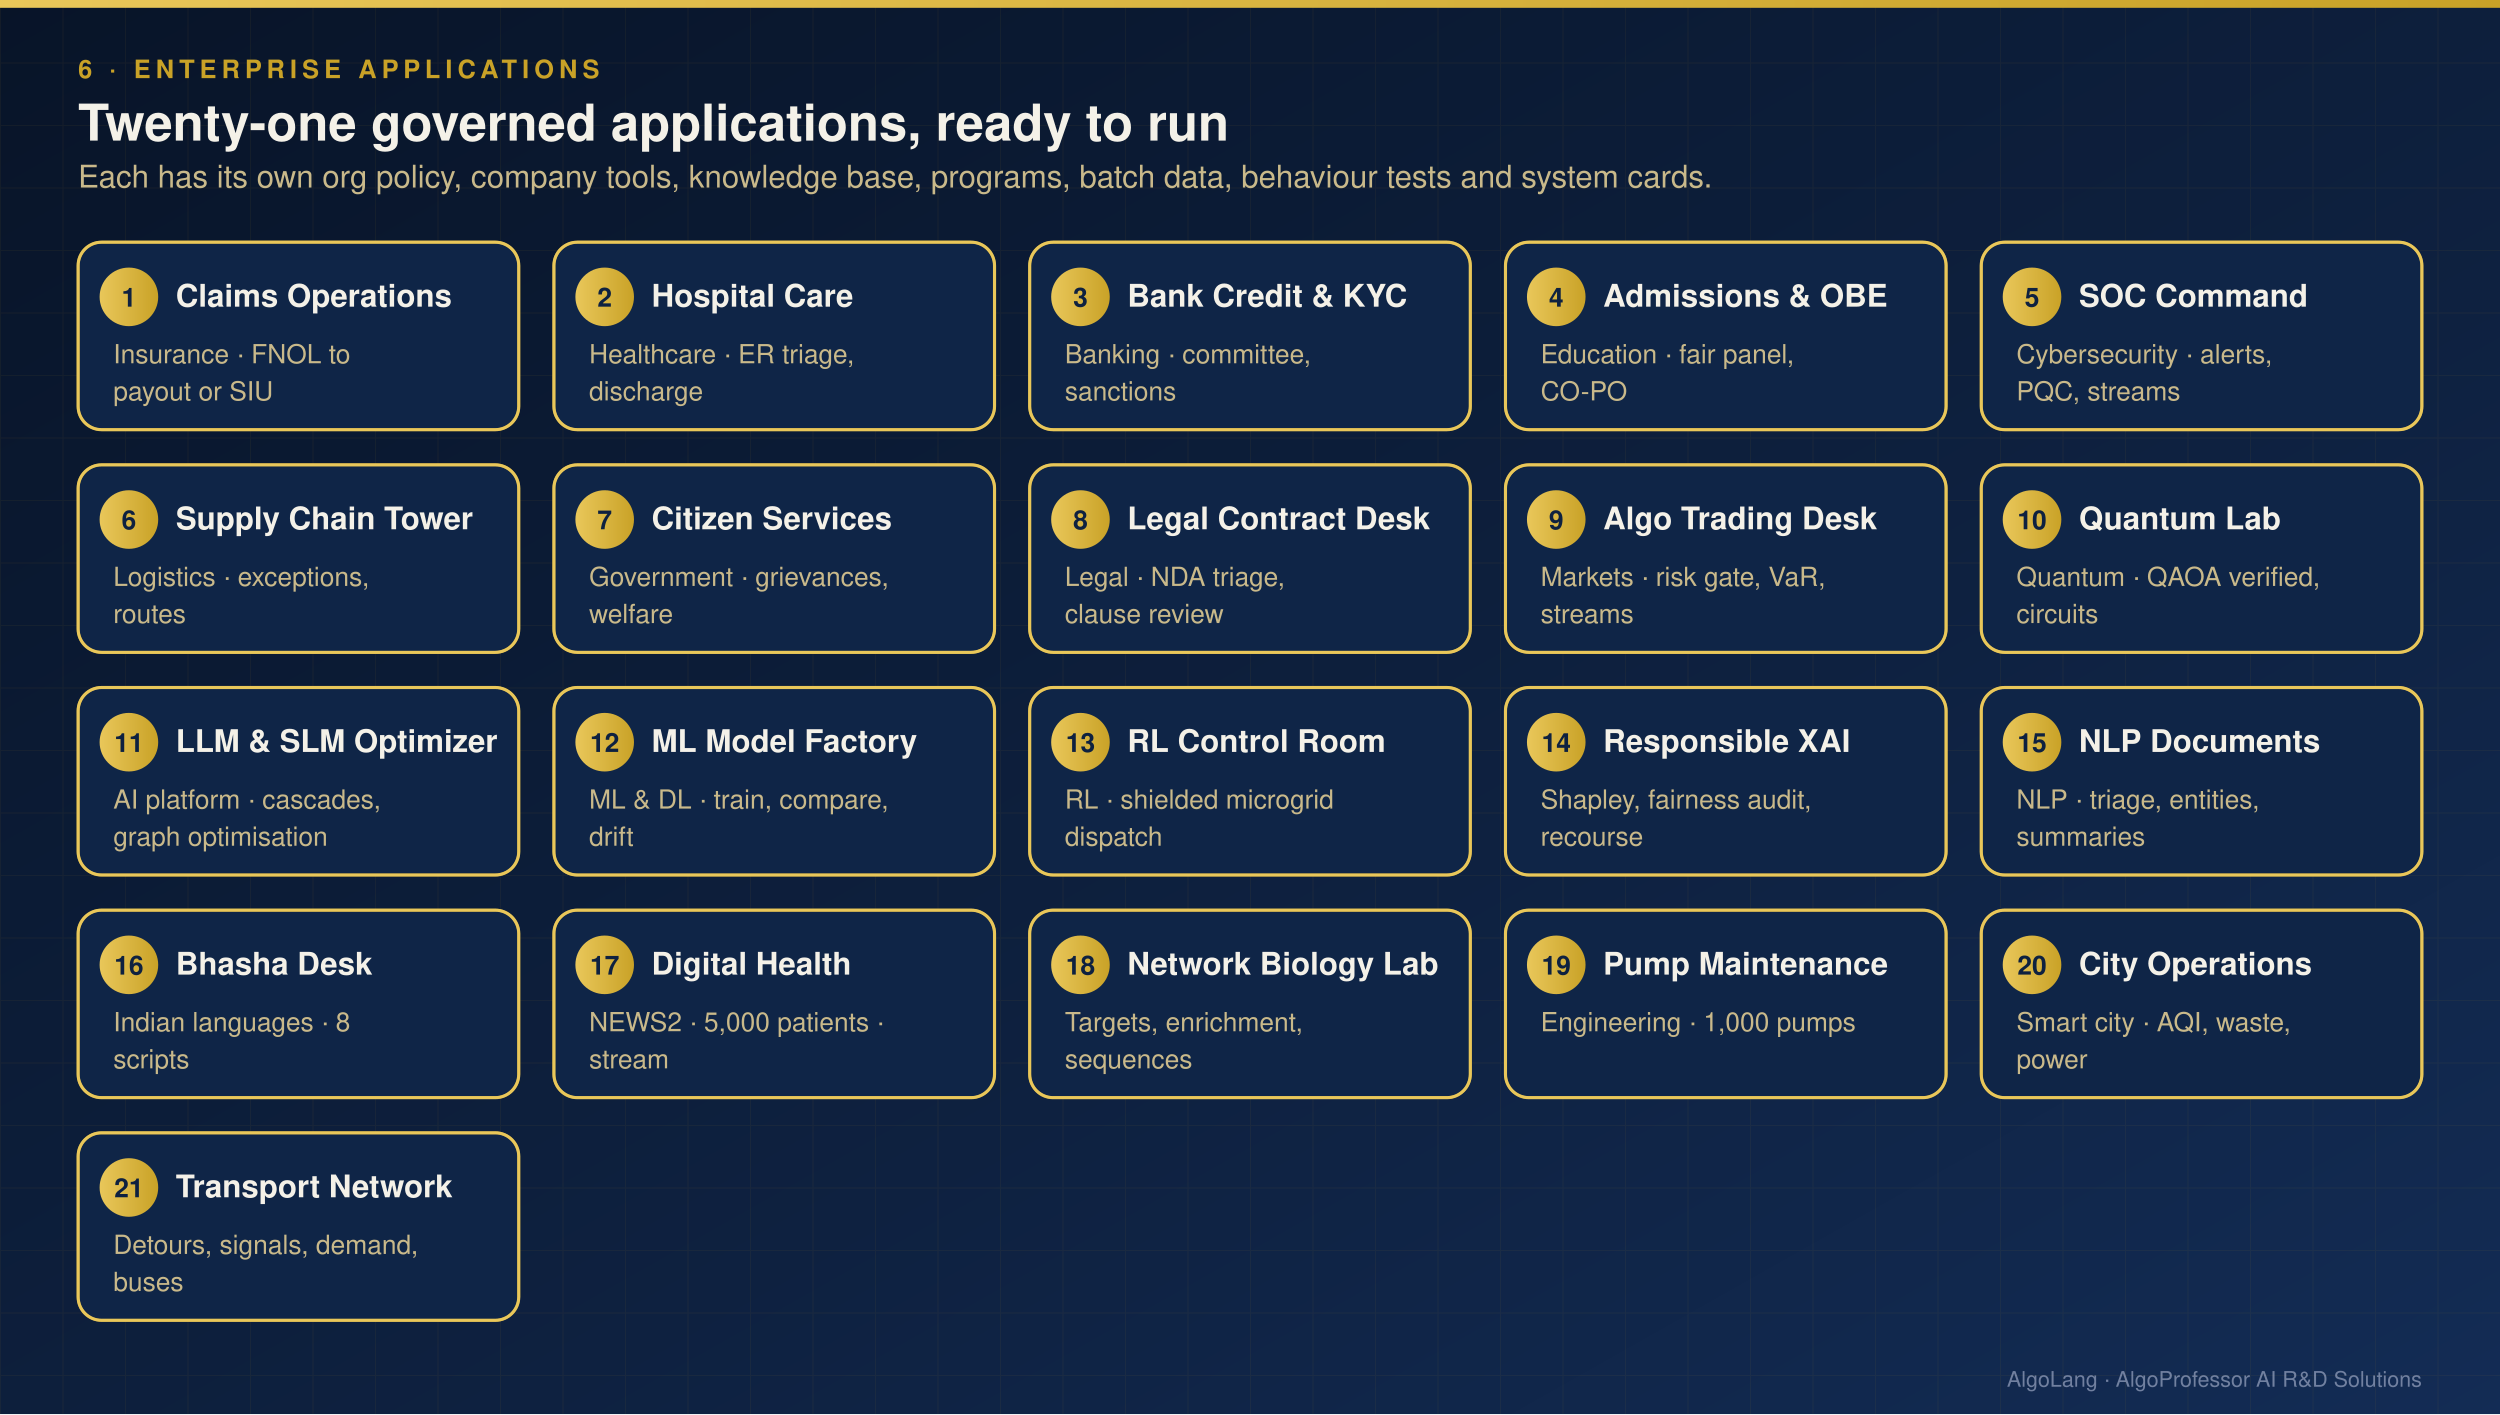
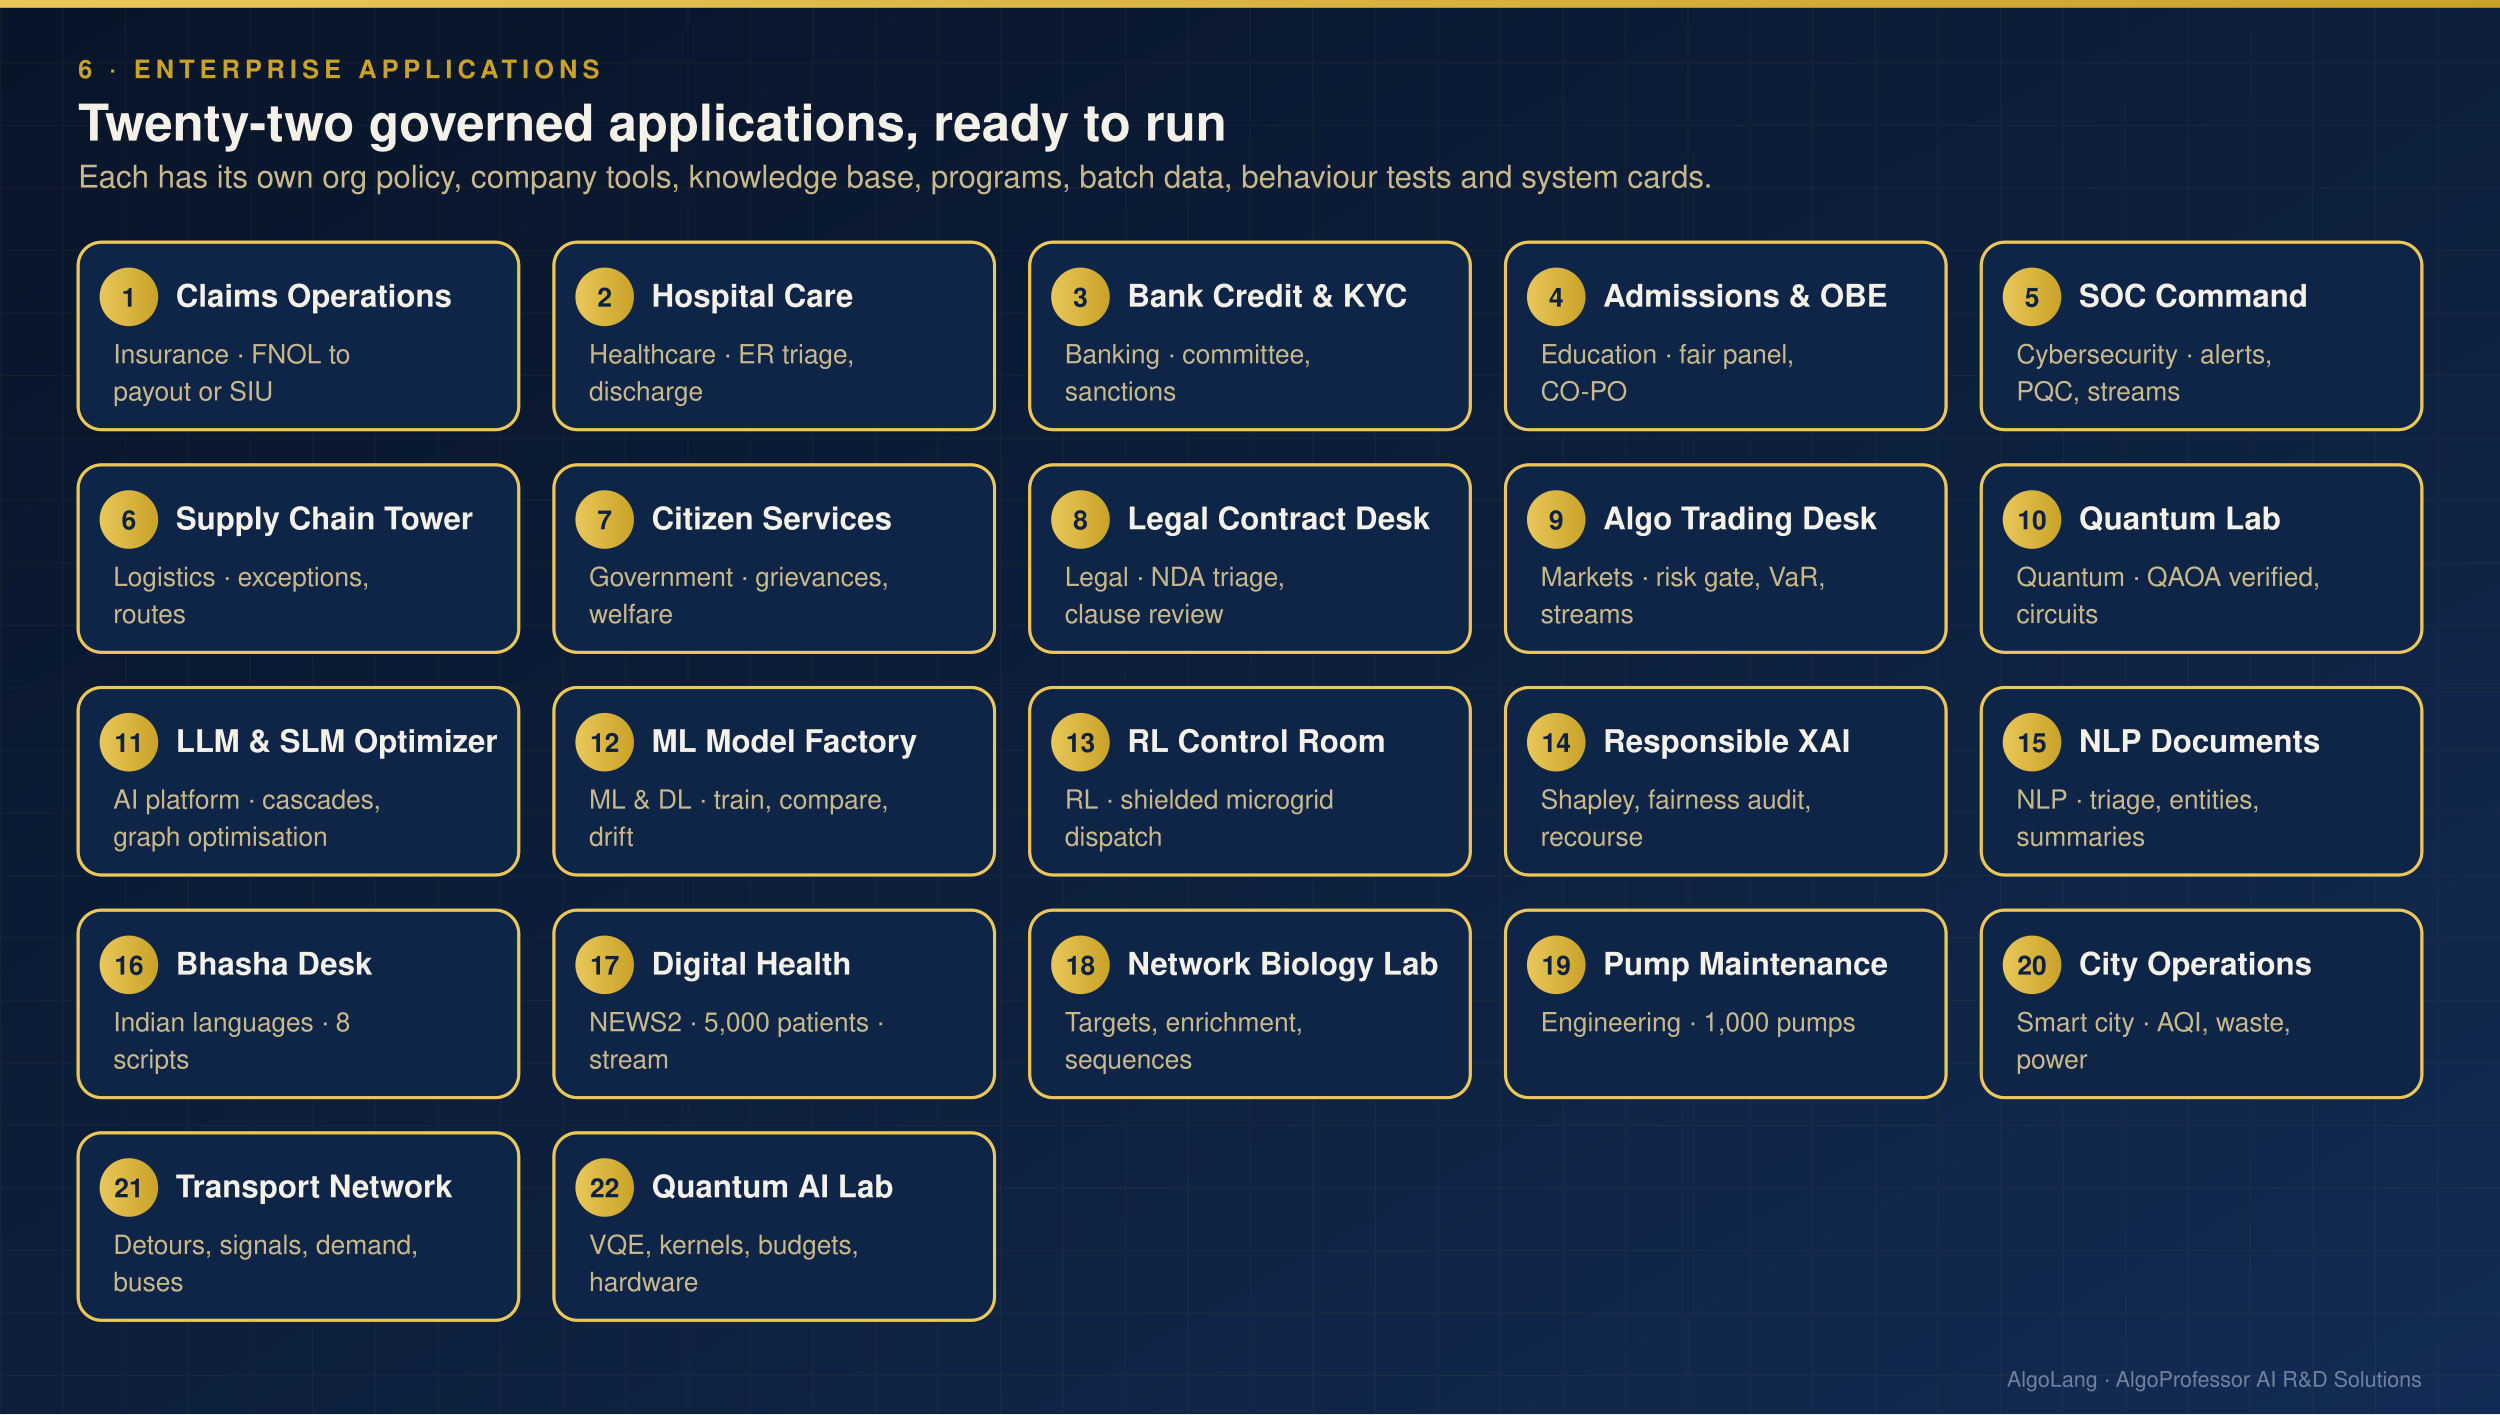
- <svg xmlns="http://www.w3.org/2000/svg" viewBox="0 0 1280 724" width="1280" height="724" role="img" aria-label="Twenty-one governed applications, ready to run">
+ <svg xmlns="http://www.w3.org/2000/svg" viewBox="0 0 1280 724" width="1280" height="724" role="img" aria-label="Twenty-two governed applications, ready to run">
  <defs>
    <linearGradient id="bg" x1="0" y1="0" x2="1" y2="1">
      <stop offset="0" stop-color="#081428" />
      <stop offset=".6" stop-color="#0e2140" />
      <stop offset="1" stop-color="#132c55" />
    </linearGradient>
    <linearGradient id="gold" x1="0" x2="1">
      <stop offset="0" stop-color="#e9c75a" />
      <stop offset="1" stop-color="#c9a227" />
    </linearGradient>
    <pattern id="grid" width="32" height="32" patternUnits="userSpaceOnUse">
      <path d="M32 0H0V32" fill="none" stroke="#c9a227" stroke-opacity=".06" />
    </pattern>
    <filter id="soft" x="-50%" y="-50%" width="200%" height="200%">
      <feGaussianBlur stdDeviation="2.5" result="b" />
      <feMerge>
        <feMergeNode in="b" />
        <feMergeNode in="SourceGraphic" />
      </feMerge>
    </filter>
  </defs>
  <style>
    text { font-family: "Segoe UI", "Helvetica Neue", Helvetica, Arial, sans-serif; }
    .mono { font-family: "SFMono-Regular", Consolas, "Liberation Mono", Menlo, monospace; }
    .wire { fill: none; stroke: #c9a227; stroke-width: 2; stroke-dasharray: 6 6; animation: dash 1.1s linear infinite; }
    .ctl { fill: none; stroke: #8fd3ff; stroke-opacity: .55; stroke-width: 1.4; stroke-dasharray: 3 5; animation: dash 2.2s linear infinite; }
    .card { fill: #0f2547; stroke: #c9a227; stroke-opacity: .75; stroke-width: 1.4; }
    .glow { animation: glow 3.6s ease-in-out infinite; }
    .rise { animation: rise 1.2s cubic-bezier(.2,.8,.2,1) both; }
    .fade { opacity: 0; animation: fade 7s ease-in-out infinite; }
    .pulse { animation: pulse 2.4s ease-in-out infinite; }
    @keyframes dash { to { stroke-dashoffset: -24; } }
    @keyframes glow { 0%, 100% { stroke-opacity: .35; } 50% { stroke-opacity: 1; } }
    @keyframes rise { from { transform: translateY(12px); } to { transform: none; } }
    @keyframes fade { 0%, 6% { opacity: 0; } 14%, 88% { opacity: 1; } 100% { opacity: 0; } }
    @keyframes pulse { 0%, 100% { opacity: .55; } 50% { opacity: 1; } }
    
    @media (prefers-reduced-motion: reduce) { * { animation: none !important; } .fade { opacity: 1; } }
  </style>
  <rect width="1280" height="724" fill="url(#bg)" />
  <rect width="1280" height="724" fill="url(#grid)" />
  <rect width="1280" height="4" fill="url(#gold)" />
  <text x="40" y="40" fill="#c9a227" font-size="13" letter-spacing="2.6" font-weight="700">6 · ENTERPRISE APPLICATIONS</text>
-   <text x="40" y="72" fill="#f4f1e8" font-size="26" font-weight="700">Twenty-one governed applications, ready to run</text>
+   <text x="40" y="72" fill="#f4f1e8" font-size="26" font-weight="700">Twenty-two governed applications, ready to run</text>
  <text x="40" y="96" fill="#c9b98a" font-size="16">Each has its own org policy, company tools, knowledge base, programs, batch data, behaviour tests and system cards.</text>
  <g class="rise" style="animation-delay:0.00s">
    <rect x="40.0" y="124" width="225.6" height="96" rx="12" class="card" />
    <rect x="40.0" y="124" width="225.6" height="96" rx="12" fill="none" stroke="#e9c75a" stroke-width="1.6" class="glow" style="animation-delay:0.00s" />
    <circle cx="66.0" cy="152" r="15" fill="url(#gold)" />
    <text x="66.0" y="157" fill="#0e2140" font-size="13.5" font-weight="800" text-anchor="middle">1</text>
    <text x="90.0" y="157" fill="#f4f1e8" font-size="16" font-weight="700">Claims Operations</text>
    <text x="58.0" y="186" fill="#c9b98a" font-size="13.5">Insurance · FNOL to</text>
    <text x="58.0" y="205" fill="#c9b98a" font-size="13.5">payout or SIU</text>
  </g>
  <g class="rise" style="animation-delay:0.08s">
    <rect x="283.6" y="124" width="225.6" height="96" rx="12" class="card" />
    <rect x="283.6" y="124" width="225.6" height="96" rx="12" fill="none" stroke="#e9c75a" stroke-width="1.6" class="glow" style="animation-delay:0.12s" />
    <circle cx="309.6" cy="152" r="15" fill="url(#gold)" />
    <text x="309.6" y="157" fill="#0e2140" font-size="13.5" font-weight="800" text-anchor="middle">2</text>
    <text x="333.6" y="157" fill="#f4f1e8" font-size="16" font-weight="700">Hospital Care</text>
    <text x="301.6" y="186" fill="#c9b98a" font-size="13.5">Healthcare · ER triage,</text>
    <text x="301.6" y="205" fill="#c9b98a" font-size="13.5">discharge</text>
  </g>
  <g class="rise" style="animation-delay:0.16s">
    <rect x="527.2" y="124" width="225.6" height="96" rx="12" class="card" />
    <rect x="527.2" y="124" width="225.6" height="96" rx="12" fill="none" stroke="#e9c75a" stroke-width="1.6" class="glow" style="animation-delay:0.24s" />
    <circle cx="553.2" cy="152" r="15" fill="url(#gold)" />
    <text x="553.2" y="157" fill="#0e2140" font-size="13.5" font-weight="800" text-anchor="middle">3</text>
    <text x="577.2" y="157" fill="#f4f1e8" font-size="16" font-weight="700">Bank Credit &amp; KYC</text>
    <text x="545.2" y="186" fill="#c9b98a" font-size="13.5">Banking · committee,</text>
    <text x="545.2" y="205" fill="#c9b98a" font-size="13.5">sanctions</text>
  </g>
  <g class="rise" style="animation-delay:0.24s">
    <rect x="770.8" y="124" width="225.6" height="96" rx="12" class="card" />
    <rect x="770.8" y="124" width="225.6" height="96" rx="12" fill="none" stroke="#e9c75a" stroke-width="1.6" class="glow" style="animation-delay:0.36s" />
    <circle cx="796.8" cy="152" r="15" fill="url(#gold)" />
    <text x="796.8" y="157" fill="#0e2140" font-size="13.5" font-weight="800" text-anchor="middle">4</text>
    <text x="820.8" y="157" fill="#f4f1e8" font-size="16" font-weight="700">Admissions &amp; OBE</text>
    <text x="788.8" y="186" fill="#c9b98a" font-size="13.5">Education · fair panel,</text>
    <text x="788.8" y="205" fill="#c9b98a" font-size="13.5">CO-PO</text>
  </g>
  <g class="rise" style="animation-delay:0.32s">
    <rect x="1014.4" y="124" width="225.6" height="96" rx="12" class="card" />
    <rect x="1014.4" y="124" width="225.6" height="96" rx="12" fill="none" stroke="#e9c75a" stroke-width="1.6" class="glow" style="animation-delay:0.48s" />
    <circle cx="1040.4" cy="152" r="15" fill="url(#gold)" />
    <text x="1040.4" y="157" fill="#0e2140" font-size="13.5" font-weight="800" text-anchor="middle">5</text>
    <text x="1064.4" y="157" fill="#f4f1e8" font-size="16" font-weight="700">SOC Command</text>
    <text x="1032.4" y="186" fill="#c9b98a" font-size="13.5">Cybersecurity · alerts,</text>
    <text x="1032.4" y="205" fill="#c9b98a" font-size="13.5">PQC, streams</text>
  </g>
  <g class="rise" style="animation-delay:0.40s">
    <rect x="40.0" y="238" width="225.6" height="96" rx="12" class="card" />
    <rect x="40.0" y="238" width="225.6" height="96" rx="12" fill="none" stroke="#e9c75a" stroke-width="1.6" class="glow" style="animation-delay:0.60s" />
    <circle cx="66.0" cy="266" r="15" fill="url(#gold)" />
    <text x="66.0" y="271" fill="#0e2140" font-size="13.5" font-weight="800" text-anchor="middle">6</text>
    <text x="90.0" y="271" fill="#f4f1e8" font-size="16" font-weight="700">Supply Chain Tower</text>
    <text x="58.0" y="300" fill="#c9b98a" font-size="13.5">Logistics · exceptions,</text>
    <text x="58.0" y="319" fill="#c9b98a" font-size="13.5">routes</text>
  </g>
  <g class="rise" style="animation-delay:0.48s">
    <rect x="283.6" y="238" width="225.6" height="96" rx="12" class="card" />
    <rect x="283.6" y="238" width="225.6" height="96" rx="12" fill="none" stroke="#e9c75a" stroke-width="1.6" class="glow" style="animation-delay:0.72s" />
    <circle cx="309.6" cy="266" r="15" fill="url(#gold)" />
    <text x="309.6" y="271" fill="#0e2140" font-size="13.5" font-weight="800" text-anchor="middle">7</text>
    <text x="333.6" y="271" fill="#f4f1e8" font-size="16" font-weight="700">Citizen Services</text>
    <text x="301.6" y="300" fill="#c9b98a" font-size="13.5">Government · grievances,</text>
    <text x="301.6" y="319" fill="#c9b98a" font-size="13.5">welfare</text>
  </g>
  <g class="rise" style="animation-delay:0.56s">
    <rect x="527.2" y="238" width="225.6" height="96" rx="12" class="card" />
    <rect x="527.2" y="238" width="225.6" height="96" rx="12" fill="none" stroke="#e9c75a" stroke-width="1.6" class="glow" style="animation-delay:0.84s" />
    <circle cx="553.2" cy="266" r="15" fill="url(#gold)" />
    <text x="553.2" y="271" fill="#0e2140" font-size="13.5" font-weight="800" text-anchor="middle">8</text>
    <text x="577.2" y="271" fill="#f4f1e8" font-size="16" font-weight="700">Legal Contract Desk</text>
    <text x="545.2" y="300" fill="#c9b98a" font-size="13.5">Legal · NDA triage,</text>
    <text x="545.2" y="319" fill="#c9b98a" font-size="13.5">clause review</text>
  </g>
  <g class="rise" style="animation-delay:0.64s">
    <rect x="770.8" y="238" width="225.6" height="96" rx="12" class="card" />
    <rect x="770.8" y="238" width="225.6" height="96" rx="12" fill="none" stroke="#e9c75a" stroke-width="1.6" class="glow" style="animation-delay:0.96s" />
    <circle cx="796.8" cy="266" r="15" fill="url(#gold)" />
    <text x="796.8" y="271" fill="#0e2140" font-size="13.5" font-weight="800" text-anchor="middle">9</text>
    <text x="820.8" y="271" fill="#f4f1e8" font-size="16" font-weight="700">Algo Trading Desk</text>
    <text x="788.8" y="300" fill="#c9b98a" font-size="13.5">Markets · risk gate, VaR,</text>
    <text x="788.8" y="319" fill="#c9b98a" font-size="13.5">streams</text>
  </g>
  <g class="rise" style="animation-delay:0.72s">
    <rect x="1014.4" y="238" width="225.6" height="96" rx="12" class="card" />
    <rect x="1014.4" y="238" width="225.6" height="96" rx="12" fill="none" stroke="#e9c75a" stroke-width="1.6" class="glow" style="animation-delay:1.08s" />
    <circle cx="1040.4" cy="266" r="15" fill="url(#gold)" />
    <text x="1040.4" y="271" fill="#0e2140" font-size="13.5" font-weight="800" text-anchor="middle">10</text>
    <text x="1064.4" y="271" fill="#f4f1e8" font-size="16" font-weight="700">Quantum Lab</text>
    <text x="1032.4" y="300" fill="#c9b98a" font-size="13.5">Quantum · QAOA verified,</text>
    <text x="1032.4" y="319" fill="#c9b98a" font-size="13.5">circuits</text>
  </g>
  <g class="rise" style="animation-delay:0.80s">
    <rect x="40.0" y="352" width="225.6" height="96" rx="12" class="card" />
    <rect x="40.0" y="352" width="225.6" height="96" rx="12" fill="none" stroke="#e9c75a" stroke-width="1.6" class="glow" style="animation-delay:1.20s" />
    <circle cx="66.0" cy="380" r="15" fill="url(#gold)" />
    <text x="66.0" y="385" fill="#0e2140" font-size="13.5" font-weight="800" text-anchor="middle">11</text>
    <text x="90.0" y="385" fill="#f4f1e8" font-size="16" font-weight="700">LLM &amp; SLM Optimizer</text>
    <text x="58.0" y="414" fill="#c9b98a" font-size="13.5">AI platform · cascades,</text>
    <text x="58.0" y="433" fill="#c9b98a" font-size="13.5">graph optimisation</text>
  </g>
  <g class="rise" style="animation-delay:0.88s">
    <rect x="283.6" y="352" width="225.6" height="96" rx="12" class="card" />
    <rect x="283.6" y="352" width="225.6" height="96" rx="12" fill="none" stroke="#e9c75a" stroke-width="1.6" class="glow" style="animation-delay:1.32s" />
    <circle cx="309.6" cy="380" r="15" fill="url(#gold)" />
    <text x="309.6" y="385" fill="#0e2140" font-size="13.5" font-weight="800" text-anchor="middle">12</text>
    <text x="333.6" y="385" fill="#f4f1e8" font-size="16" font-weight="700">ML Model Factory</text>
    <text x="301.6" y="414" fill="#c9b98a" font-size="13.5">ML &amp; DL · train, compare,</text>
    <text x="301.6" y="433" fill="#c9b98a" font-size="13.5">drift</text>
  </g>
  <g class="rise" style="animation-delay:0.96s">
    <rect x="527.2" y="352" width="225.6" height="96" rx="12" class="card" />
    <rect x="527.2" y="352" width="225.6" height="96" rx="12" fill="none" stroke="#e9c75a" stroke-width="1.6" class="glow" style="animation-delay:1.44s" />
    <circle cx="553.2" cy="380" r="15" fill="url(#gold)" />
    <text x="553.2" y="385" fill="#0e2140" font-size="13.5" font-weight="800" text-anchor="middle">13</text>
    <text x="577.2" y="385" fill="#f4f1e8" font-size="16" font-weight="700">RL Control Room</text>
    <text x="545.2" y="414" fill="#c9b98a" font-size="13.5">RL · shielded microgrid</text>
    <text x="545.2" y="433" fill="#c9b98a" font-size="13.5">dispatch</text>
  </g>
  <g class="rise" style="animation-delay:1.04s">
    <rect x="770.8" y="352" width="225.6" height="96" rx="12" class="card" />
    <rect x="770.8" y="352" width="225.6" height="96" rx="12" fill="none" stroke="#e9c75a" stroke-width="1.6" class="glow" style="animation-delay:1.56s" />
    <circle cx="796.8" cy="380" r="15" fill="url(#gold)" />
    <text x="796.8" y="385" fill="#0e2140" font-size="13.5" font-weight="800" text-anchor="middle">14</text>
    <text x="820.8" y="385" fill="#f4f1e8" font-size="16" font-weight="700">Responsible XAI</text>
    <text x="788.8" y="414" fill="#c9b98a" font-size="13.5">Shapley, fairness audit,</text>
    <text x="788.8" y="433" fill="#c9b98a" font-size="13.5">recourse</text>
  </g>
  <g class="rise" style="animation-delay:1.12s">
    <rect x="1014.4" y="352" width="225.6" height="96" rx="12" class="card" />
    <rect x="1014.4" y="352" width="225.6" height="96" rx="12" fill="none" stroke="#e9c75a" stroke-width="1.6" class="glow" style="animation-delay:1.68s" />
    <circle cx="1040.4" cy="380" r="15" fill="url(#gold)" />
    <text x="1040.4" y="385" fill="#0e2140" font-size="13.5" font-weight="800" text-anchor="middle">15</text>
    <text x="1064.4" y="385" fill="#f4f1e8" font-size="16" font-weight="700">NLP Documents</text>
    <text x="1032.4" y="414" fill="#c9b98a" font-size="13.5">NLP · triage, entities,</text>
    <text x="1032.4" y="433" fill="#c9b98a" font-size="13.5">summaries</text>
  </g>
  <g class="rise" style="animation-delay:1.20s">
    <rect x="40.0" y="466" width="225.6" height="96" rx="12" class="card" />
    <rect x="40.0" y="466" width="225.6" height="96" rx="12" fill="none" stroke="#e9c75a" stroke-width="1.6" class="glow" style="animation-delay:1.80s" />
    <circle cx="66.0" cy="494" r="15" fill="url(#gold)" />
    <text x="66.0" y="499" fill="#0e2140" font-size="13.5" font-weight="800" text-anchor="middle">16</text>
    <text x="90.0" y="499" fill="#f4f1e8" font-size="16" font-weight="700">Bhasha Desk</text>
    <text x="58.0" y="528" fill="#c9b98a" font-size="13.5">Indian languages · 8</text>
    <text x="58.0" y="547" fill="#c9b98a" font-size="13.5">scripts</text>
  </g>
  <g class="rise" style="animation-delay:1.28s">
    <rect x="283.6" y="466" width="225.6" height="96" rx="12" class="card" />
    <rect x="283.6" y="466" width="225.6" height="96" rx="12" fill="none" stroke="#e9c75a" stroke-width="1.6" class="glow" style="animation-delay:1.92s" />
    <circle cx="309.6" cy="494" r="15" fill="url(#gold)" />
    <text x="309.6" y="499" fill="#0e2140" font-size="13.5" font-weight="800" text-anchor="middle">17</text>
    <text x="333.6" y="499" fill="#f4f1e8" font-size="16" font-weight="700">Digital Health</text>
    <text x="301.6" y="528" fill="#c9b98a" font-size="13.5">NEWS2 · 5,000 patients ·</text>
    <text x="301.6" y="547" fill="#c9b98a" font-size="13.5">stream</text>
  </g>
  <g class="rise" style="animation-delay:1.36s">
    <rect x="527.2" y="466" width="225.6" height="96" rx="12" class="card" />
    <rect x="527.2" y="466" width="225.6" height="96" rx="12" fill="none" stroke="#e9c75a" stroke-width="1.6" class="glow" style="animation-delay:2.04s" />
    <circle cx="553.2" cy="494" r="15" fill="url(#gold)" />
    <text x="553.2" y="499" fill="#0e2140" font-size="13.5" font-weight="800" text-anchor="middle">18</text>
    <text x="577.2" y="499" fill="#f4f1e8" font-size="16" font-weight="700">Network Biology Lab</text>
    <text x="545.2" y="528" fill="#c9b98a" font-size="13.5">Targets, enrichment,</text>
    <text x="545.2" y="547" fill="#c9b98a" font-size="13.5">sequences</text>
  </g>
  <g class="rise" style="animation-delay:1.44s">
    <rect x="770.8" y="466" width="225.6" height="96" rx="12" class="card" />
    <rect x="770.8" y="466" width="225.6" height="96" rx="12" fill="none" stroke="#e9c75a" stroke-width="1.6" class="glow" style="animation-delay:2.16s" />
    <circle cx="796.8" cy="494" r="15" fill="url(#gold)" />
    <text x="796.8" y="499" fill="#0e2140" font-size="13.5" font-weight="800" text-anchor="middle">19</text>
    <text x="820.8" y="499" fill="#f4f1e8" font-size="16" font-weight="700">Pump Maintenance</text>
    <text x="788.8" y="528" fill="#c9b98a" font-size="13.5">Engineering · 1,000 pumps</text>
  </g>
  <g class="rise" style="animation-delay:1.52s">
    <rect x="1014.4" y="466" width="225.6" height="96" rx="12" class="card" />
    <rect x="1014.4" y="466" width="225.6" height="96" rx="12" fill="none" stroke="#e9c75a" stroke-width="1.6" class="glow" style="animation-delay:2.28s" />
    <circle cx="1040.4" cy="494" r="15" fill="url(#gold)" />
    <text x="1040.4" y="499" fill="#0e2140" font-size="13.5" font-weight="800" text-anchor="middle">20</text>
    <text x="1064.4" y="499" fill="#f4f1e8" font-size="16" font-weight="700">City Operations</text>
    <text x="1032.4" y="528" fill="#c9b98a" font-size="13.5">Smart city · AQI, waste,</text>
    <text x="1032.4" y="547" fill="#c9b98a" font-size="13.5">power</text>
  </g>
  <g class="rise" style="animation-delay:1.60s">
    <rect x="40.0" y="580" width="225.6" height="96" rx="12" class="card" />
    <rect x="40.0" y="580" width="225.6" height="96" rx="12" fill="none" stroke="#e9c75a" stroke-width="1.6" class="glow" style="animation-delay:2.40s" />
    <circle cx="66.0" cy="608" r="15" fill="url(#gold)" />
    <text x="66.0" y="613" fill="#0e2140" font-size="13.5" font-weight="800" text-anchor="middle">21</text>
    <text x="90.0" y="613" fill="#f4f1e8" font-size="16" font-weight="700">Transport Network</text>
    <text x="58.0" y="642" fill="#c9b98a" font-size="13.5">Detours, signals, demand,</text>
    <text x="58.0" y="661" fill="#c9b98a" font-size="13.5">buses</text>
  </g>
+   <g class="rise" style="animation-delay:1.68s">
+     <rect x="283.6" y="580" width="225.6" height="96" rx="12" class="card" />
+     <rect x="283.6" y="580" width="225.6" height="96" rx="12" fill="none" stroke="#e9c75a" stroke-width="1.6" class="glow" style="animation-delay:2.52s" />
+     <circle cx="309.6" cy="608" r="15" fill="url(#gold)" />
+     <text x="309.6" y="613" fill="#0e2140" font-size="13.5" font-weight="800" text-anchor="middle">22</text>
+     <text x="333.6" y="613" fill="#f4f1e8" font-size="16" font-weight="700">Quantum AI Lab</text>
+     <text x="301.6" y="642" fill="#c9b98a" font-size="13.5">VQE, kernels, budgets,</text>
+     <text x="301.6" y="661" fill="#c9b98a" font-size="13.5">hardware</text>
+   </g>
  <text x="1240" y="710" fill="#9aa6c2" fill-opacity=".7" font-size="11" text-anchor="end">AlgoLang · AlgoProfessor AI R&amp;D Solutions</text>
</svg>
